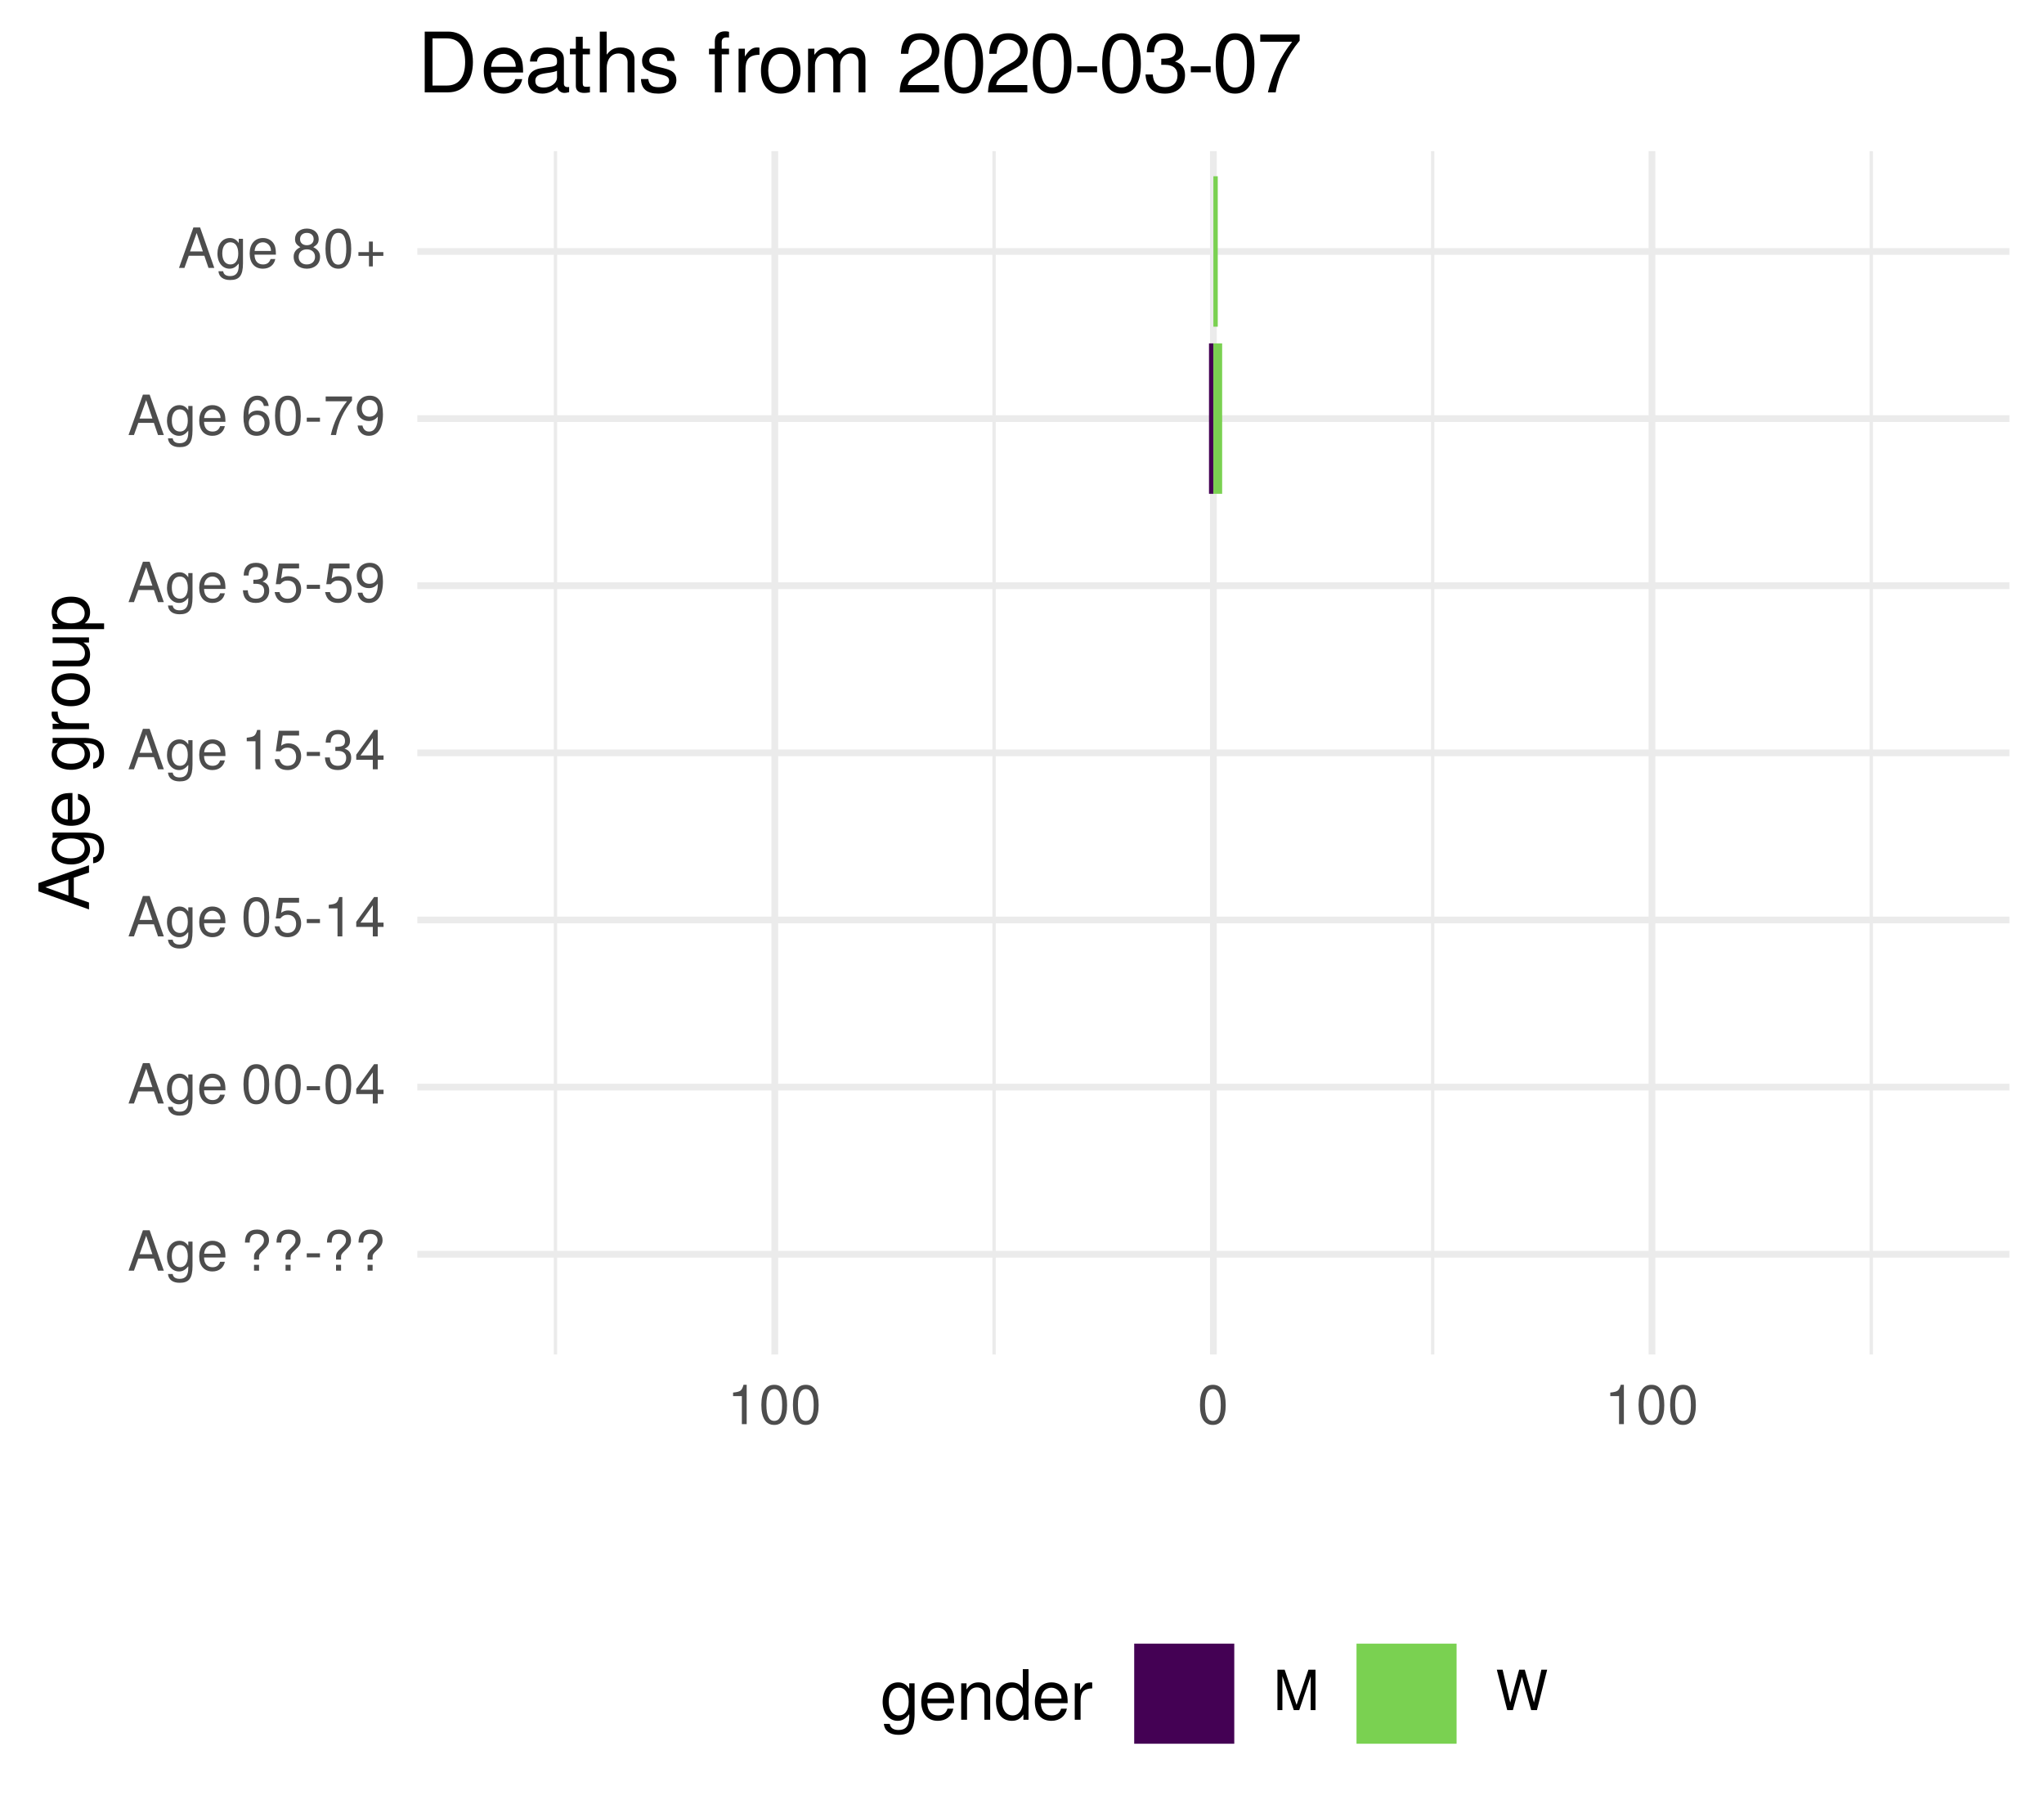
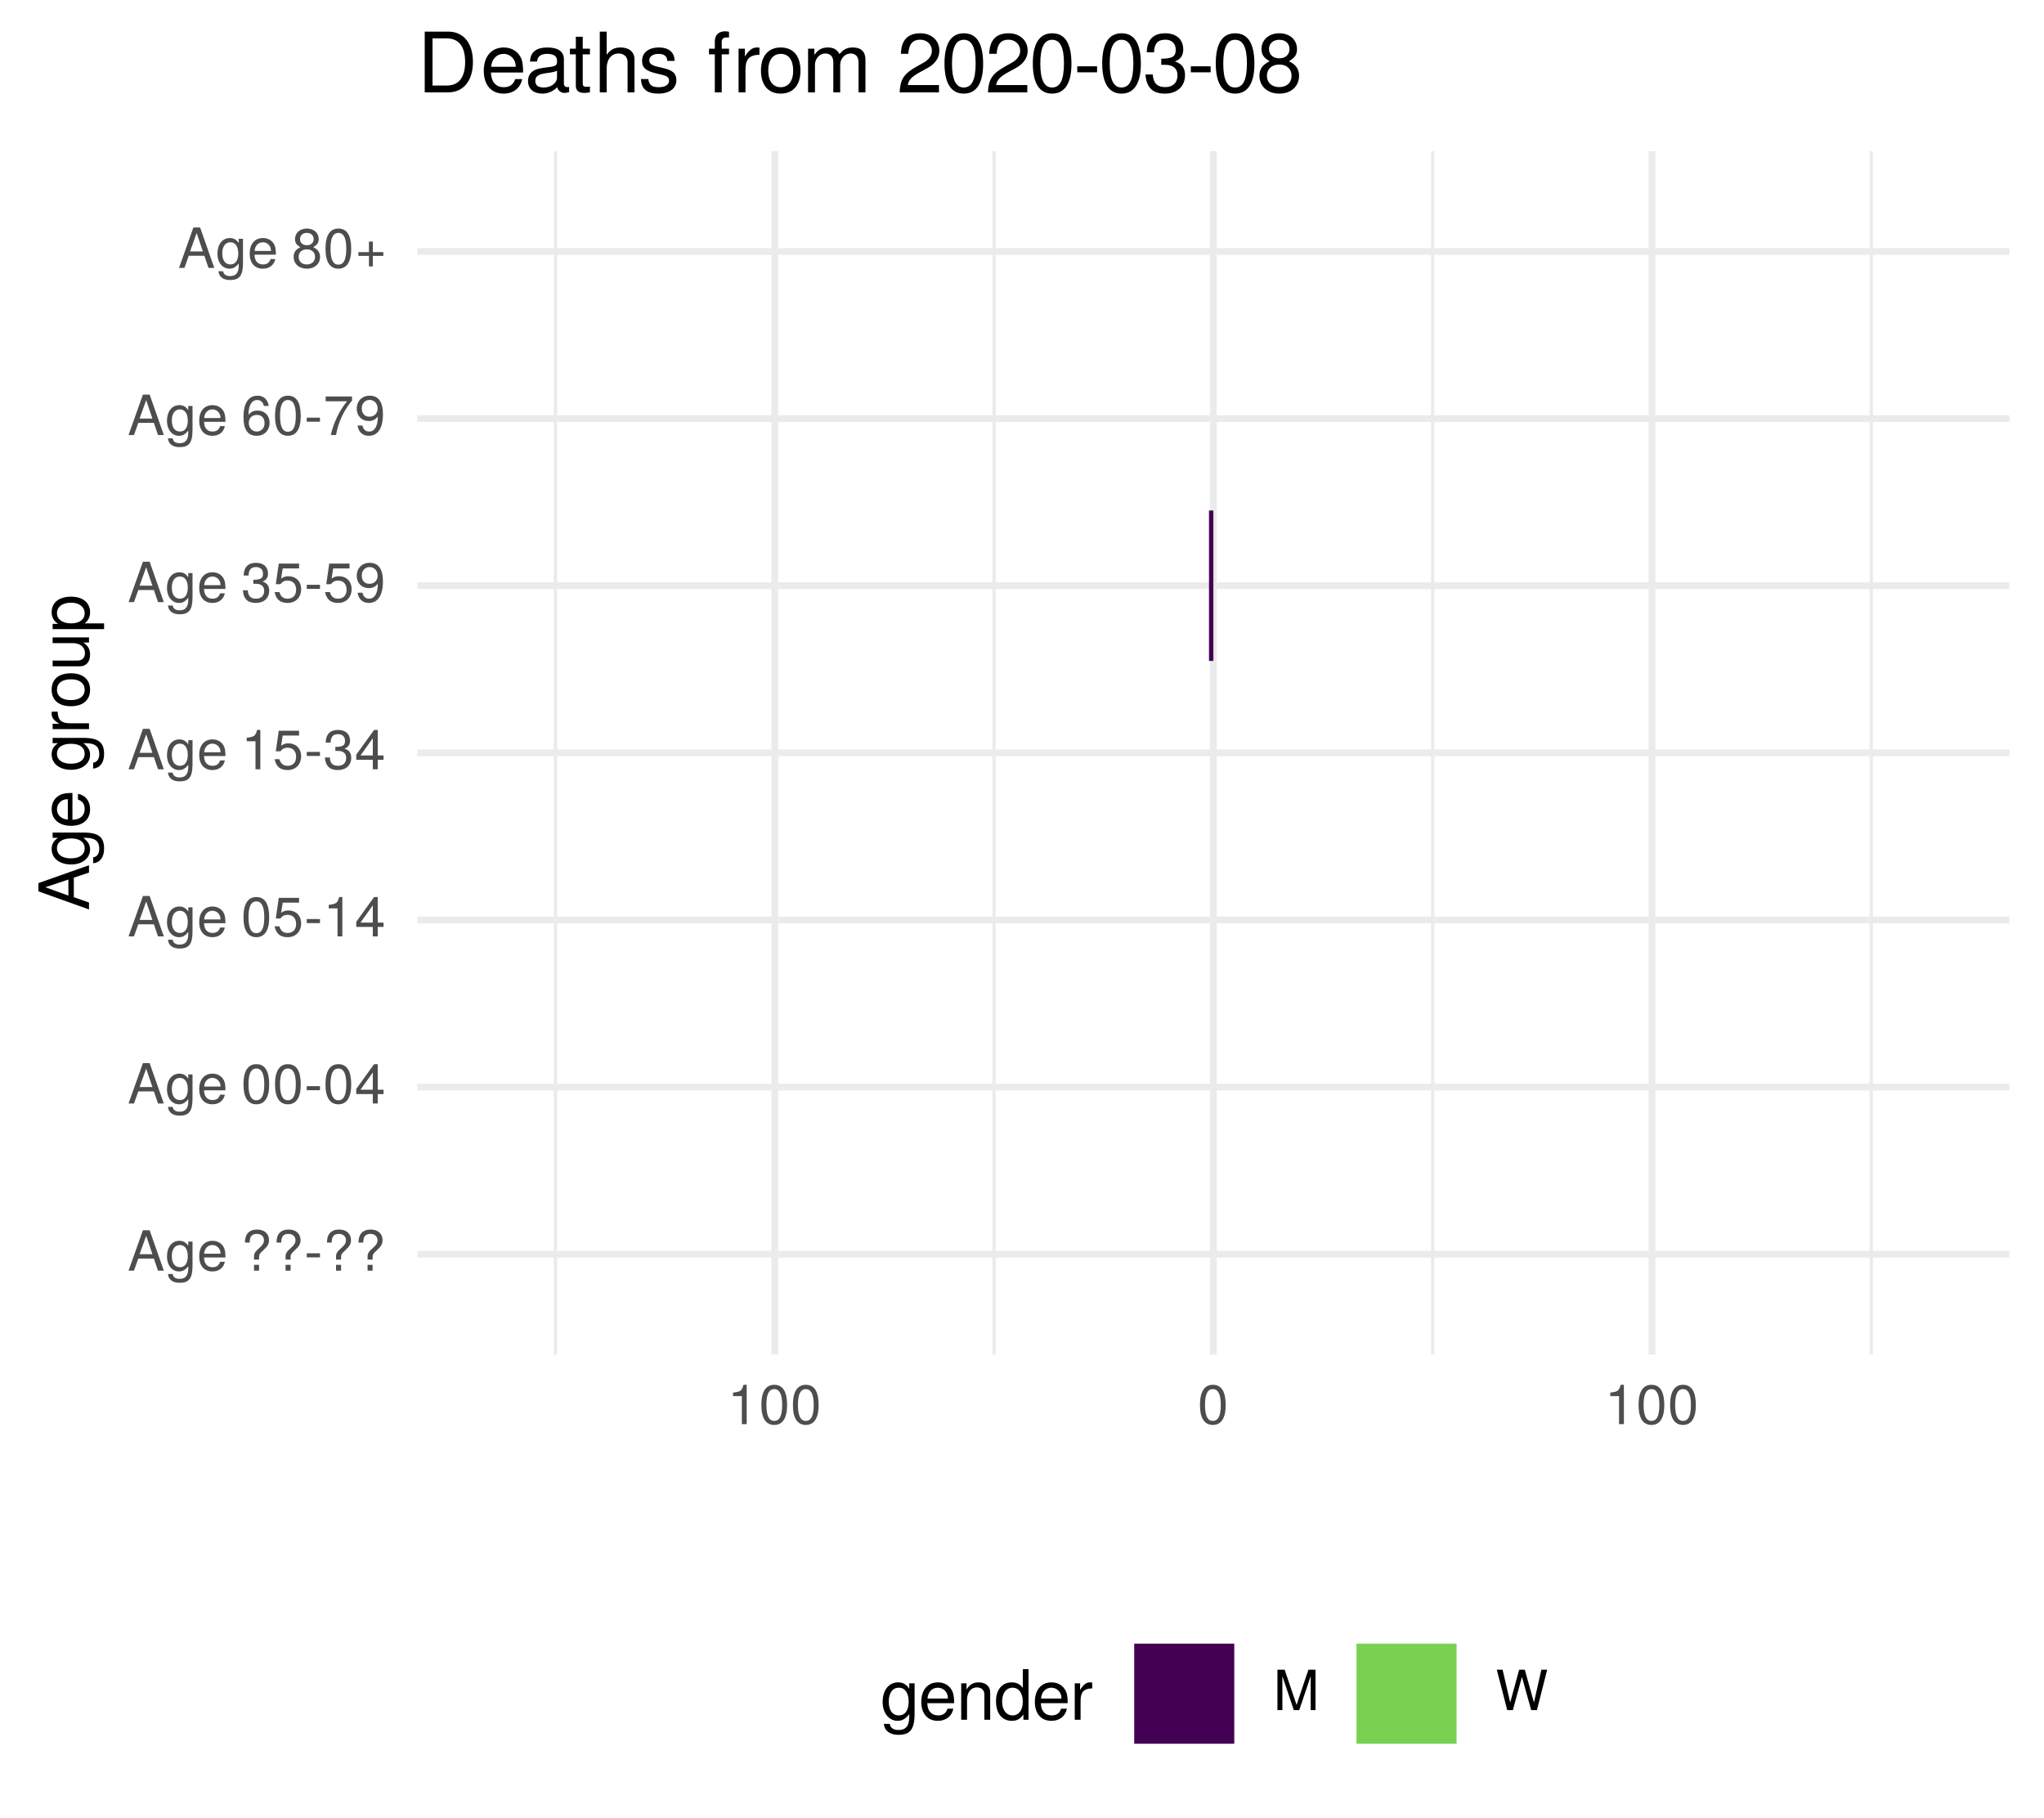
<svg xmlns="http://www.w3.org/2000/svg" xmlns:xlink="http://www.w3.org/1999/xlink" width="324pt" height="288pt" viewBox="0 0 324 288" version="1.1">
  <defs>
    <g>
      <symbol overflow="visible" id="glyph0-0">
        <path style="stroke:none;" d="" />
      </symbol>
      <symbol overflow="visible" id="glyph0-1">
        <path style="stroke:none;" d="M 5.75 0 L 3.5 -6.406 L 2.438 -6.406 L 0.156 0 L 1.016 0 L 1.703 -1.922 L 4.172 -1.922 L 4.828 0 Z M 3.938 -2.609 L 1.906 -2.609 L 2.953 -5.531 Z M 3.938 -2.609 " />
      </symbol>
      <symbol overflow="visible" id="glyph0-2">
        <path style="stroke:none;" d="M 4.297 -0.75 L 4.297 -4.609 L 3.625 -4.609 L 3.625 -3.938 C 3.25 -4.484 2.812 -4.734 2.219 -4.734 C 1.047 -4.734 0.25 -3.75 0.25 -2.266 C 0.25 -0.812 1.078 0.125 2.156 0.125 C 2.734 0.125 3.141 -0.109 3.625 -0.688 L 3.625 -0.391 C 3.625 0.828 3.125 1.297 2.266 1.297 C 1.688 1.297 1.234 1.094 1.156 0.531 L 0.406 0.531 C 0.484 1.406 1.156 1.922 2.25 1.922 C 3.688 1.922 4.297 1.281 4.297 -0.75 Z M 3.547 -2.281 C 3.547 -1.172 3.078 -0.547 2.312 -0.547 C 1.5 -0.547 1.016 -1.188 1.016 -2.312 C 1.016 -3.406 1.516 -4.062 2.297 -4.062 C 3.094 -4.062 3.547 -3.391 3.547 -2.281 Z M 3.547 -2.281 " />
      </symbol>
      <symbol overflow="visible" id="glyph0-3">
        <path style="stroke:none;" d="M 4.516 -2.094 C 4.516 -2.766 4.453 -3.188 4.328 -3.531 C 4.031 -4.281 3.328 -4.734 2.469 -4.734 C 1.172 -4.734 0.359 -3.797 0.359 -2.281 C 0.359 -0.766 1.156 0.125 2.453 0.125 C 3.5 0.125 4.234 -0.469 4.422 -1.406 L 3.672 -1.406 C 3.469 -0.797 3.062 -0.547 2.469 -0.547 C 1.703 -0.547 1.141 -1.031 1.125 -2.094 Z M 3.734 -2.75 C 3.734 -2.75 3.734 -2.703 3.719 -2.688 L 1.141 -2.688 C 1.203 -3.516 1.719 -4.062 2.453 -4.062 C 3.172 -4.062 3.734 -3.469 3.734 -2.75 Z M 3.734 -2.75 " />
      </symbol>
      <symbol overflow="visible" id="glyph0-4">
        <path style="stroke:none;" d="" />
      </symbol>
      <symbol overflow="visible" id="glyph0-5">
        <path style="stroke:none;" d="M 4.422 -4.828 C 4.422 -5.859 3.688 -6.516 2.547 -6.516 C 1.281 -6.516 0.609 -5.812 0.609 -4.453 L 1.359 -4.453 C 1.359 -5.422 1.719 -5.828 2.5 -5.828 C 3.172 -5.828 3.625 -5.422 3.625 -4.828 C 3.625 -4.422 3.438 -4.078 2.969 -3.672 C 2.453 -3.203 2.453 -3.203 2.297 -3 C 2.109 -2.75 2.047 -2.547 2.047 -2.234 L 2.047 -1.75 L 2.844 -1.75 L 2.844 -2.156 C 2.844 -2.547 2.938 -2.703 3.531 -3.25 C 4.203 -3.859 4.422 -4.25 4.422 -4.828 Z M 2.844 0 L 2.844 -0.922 L 2.047 -0.922 L 2.047 0 Z M 2.844 0 " />
      </symbol>
      <symbol overflow="visible" id="glyph0-6">
        <path style="stroke:none;" d="M 2.5 -2.109 L 2.5 -2.75 L 0.406 -2.75 L 0.406 -2.109 Z M 2.5 -2.109 " />
      </symbol>
      <symbol overflow="visible" id="glyph0-7">
        <path style="stroke:none;" d="M 4.453 -3 C 4.453 -5.156 3.781 -6.234 2.422 -6.234 C 1.078 -6.234 0.375 -5.141 0.375 -3.047 C 0.375 -0.953 1.078 0.125 2.422 0.125 C 3.734 0.125 4.453 -0.953 4.453 -3 Z M 3.672 -3.062 C 3.672 -1.297 3.266 -0.516 2.406 -0.516 C 1.578 -0.516 1.172 -1.344 1.172 -3.047 C 1.172 -4.75 1.578 -5.547 2.422 -5.547 C 3.25 -5.547 3.672 -4.734 3.672 -3.062 Z M 3.672 -3.062 " />
      </symbol>
      <symbol overflow="visible" id="glyph0-8">
        <path style="stroke:none;" d="M 4.578 -1.5 L 4.578 -2.188 L 3.656 -2.188 L 3.656 -6.234 L 3.078 -6.234 L 0.25 -2.312 L 0.25 -1.5 L 2.875 -1.5 L 2.875 0 L 3.656 0 L 3.656 -1.5 Z M 2.875 -2.188 L 0.922 -2.188 L 2.875 -4.922 Z M 2.875 -2.188 " />
      </symbol>
      <symbol overflow="visible" id="glyph0-9">
        <path style="stroke:none;" d="M 4.516 -2.062 C 4.516 -3.297 3.688 -4.109 2.5 -4.109 C 2.062 -4.109 1.703 -4 1.344 -3.734 L 1.594 -5.344 L 4.188 -5.344 L 4.188 -6.109 L 0.969 -6.109 L 0.5 -2.844 L 1.219 -2.844 C 1.578 -3.266 1.875 -3.422 2.359 -3.422 C 3.188 -3.422 3.719 -2.891 3.719 -1.969 C 3.719 -1.062 3.203 -0.547 2.359 -0.547 C 1.688 -0.547 1.266 -0.891 1.078 -1.594 L 0.312 -1.594 C 0.562 -0.359 1.266 0.125 2.375 0.125 C 3.641 0.125 4.516 -0.75 4.516 -2.062 Z M 4.516 -2.062 " />
      </symbol>
      <symbol overflow="visible" id="glyph0-10">
        <path style="stroke:none;" d="M 3.047 0 L 3.047 -6.234 L 2.547 -6.234 C 2.266 -5.281 2.094 -5.141 0.891 -5 L 0.891 -4.438 L 2.281 -4.438 L 2.281 0 Z M 3.047 0 " />
      </symbol>
      <symbol overflow="visible" id="glyph0-11">
        <path style="stroke:none;" d="M 4.453 -1.812 C 4.453 -2.562 4.141 -3.016 3.391 -3.266 C 3.969 -3.5 4.266 -3.891 4.266 -4.516 C 4.266 -5.594 3.547 -6.234 2.359 -6.234 C 1.109 -6.234 0.438 -5.547 0.406 -4.219 L 1.188 -4.219 C 1.203 -5.141 1.578 -5.562 2.375 -5.562 C 3.062 -5.562 3.469 -5.156 3.469 -4.5 C 3.469 -3.828 3.188 -3.547 1.938 -3.547 L 1.938 -2.906 L 2.359 -2.906 C 3.219 -2.906 3.656 -2.5 3.656 -1.797 C 3.656 -1.016 3.172 -0.547 2.359 -0.547 C 1.516 -0.547 1.109 -0.969 1.062 -1.875 L 0.281 -1.875 C 0.375 -0.5 1.062 0.125 2.344 0.125 C 3.625 0.125 4.453 -0.641 4.453 -1.812 Z M 4.453 -1.812 " />
      </symbol>
      <symbol overflow="visible" id="glyph0-12">
        <path style="stroke:none;" d="M 4.484 -3.266 C 4.484 -5.219 3.797 -6.234 2.375 -6.234 C 1.188 -6.234 0.328 -5.391 0.328 -4.172 C 0.328 -3.016 1.125 -2.219 2.25 -2.219 C 2.844 -2.219 3.266 -2.438 3.672 -2.922 C 3.672 -1.406 3.172 -0.547 2.281 -0.547 C 1.734 -0.547 1.359 -0.891 1.234 -1.5 L 0.469 -1.5 C 0.609 -0.469 1.281 0.125 2.234 0.125 C 3.688 0.125 4.484 -1.109 4.484 -3.266 Z M 3.641 -4.188 C 3.641 -3.422 3.094 -2.906 2.344 -2.906 C 1.594 -2.906 1.125 -3.391 1.125 -4.234 C 1.125 -5.016 1.656 -5.562 2.359 -5.562 C 3.094 -5.562 3.641 -5 3.641 -4.188 Z M 3.641 -4.188 " />
      </symbol>
      <symbol overflow="visible" id="glyph0-13">
        <path style="stroke:none;" d="M 4.516 -1.938 C 4.516 -3.094 3.719 -3.875 2.609 -3.875 C 1.984 -3.875 1.5 -3.641 1.172 -3.188 C 1.172 -4.703 1.672 -5.547 2.562 -5.547 C 3.109 -5.547 3.484 -5.203 3.609 -4.609 L 4.375 -4.609 C 4.234 -5.625 3.562 -6.234 2.609 -6.234 C 1.156 -6.234 0.375 -5.016 0.375 -2.844 C 0.375 -0.891 1.047 0.125 2.469 0.125 C 3.656 0.125 4.516 -0.719 4.516 -1.938 Z M 3.719 -1.875 C 3.719 -1.094 3.188 -0.547 2.484 -0.547 C 1.766 -0.547 1.219 -1.125 1.219 -1.922 C 1.219 -2.688 1.734 -3.188 2.5 -3.188 C 3.25 -3.188 3.719 -2.703 3.719 -1.875 Z M 3.719 -1.875 " />
      </symbol>
      <symbol overflow="visible" id="glyph0-14">
        <path style="stroke:none;" d="M 4.578 -5.453 L 4.578 -6.109 L 0.406 -6.109 L 0.406 -5.344 L 3.781 -5.344 C 2.531 -3.781 1.656 -1.953 1.219 0 L 2.047 0 C 2.391 -2.016 3.266 -3.891 4.578 -5.453 Z M 4.578 -5.453 " />
      </symbol>
      <symbol overflow="visible" id="glyph0-15">
        <path style="stroke:none;" d="M 4.516 -1.766 C 4.516 -2.453 4.156 -2.938 3.438 -3.281 C 4.078 -3.672 4.297 -3.984 4.297 -4.578 C 4.297 -5.547 3.531 -6.234 2.422 -6.234 C 1.312 -6.234 0.547 -5.547 0.547 -4.578 C 0.547 -4 0.75 -3.672 1.391 -3.281 C 0.672 -2.938 0.328 -2.453 0.328 -1.766 C 0.328 -0.625 1.188 0.125 2.422 0.125 C 3.656 0.125 4.516 -0.625 4.516 -1.766 Z M 3.5 -4.562 C 3.5 -3.969 3.062 -3.594 2.422 -3.594 C 1.766 -3.594 1.344 -3.969 1.344 -4.562 C 1.344 -5.156 1.766 -5.547 2.422 -5.547 C 3.078 -5.547 3.5 -5.156 3.5 -4.562 Z M 3.719 -1.75 C 3.719 -1.016 3.188 -0.547 2.406 -0.547 C 1.641 -0.547 1.125 -1.016 1.125 -1.75 C 1.125 -2.484 1.641 -2.938 2.422 -2.938 C 3.188 -2.938 3.719 -2.484 3.719 -1.75 Z M 3.719 -1.75 " />
      </symbol>
      <symbol overflow="visible" id="glyph0-16">
        <path style="stroke:none;" d="M 4.547 -1.906 L 4.547 -2.5 L 2.875 -2.5 L 2.875 -4.172 L 2.266 -4.172 L 2.266 -2.5 L 0.594 -2.5 L 0.594 -1.906 L 2.266 -1.906 L 2.266 -0.234 L 2.875 -0.234 L 2.875 -1.906 Z M 4.547 -1.906 " />
      </symbol>
      <symbol overflow="visible" id="glyph0-17">
        <path style="stroke:none;" d="M 6.688 0 L 6.688 -6.406 L 5.562 -6.406 L 3.688 -0.828 L 1.797 -6.406 L 0.656 -6.406 L 0.656 0 L 1.438 0 L 1.438 -5.375 L 3.25 0 L 4.109 0 L 5.922 -5.375 L 5.922 0 Z M 6.688 0 " />
      </symbol>
      <symbol overflow="visible" id="glyph0-18">
        <path style="stroke:none;" d="M 8.172 -6.406 L 7.25 -6.406 L 6.078 -1.203 L 4.625 -6.406 L 3.734 -6.406 L 2.312 -1.203 L 1.109 -6.406 L 0.188 -6.406 L 1.844 0 L 2.734 0 L 4.172 -5.266 L 5.641 0 L 6.547 0 Z M 8.172 -6.406 " />
      </symbol>
      <symbol overflow="visible" id="glyph1-0">
        <path style="stroke:none;" d="" />
      </symbol>
      <symbol overflow="visible" id="glyph1-1">
        <path style="stroke:none;" d="M 0 -7.188 L -8.016 -4.359 L -8.016 -3.047 L 0 -0.188 L 0 -1.281 L -2.406 -2.125 L -2.406 -5.219 L 0 -6.031 Z M -3.266 -4.922 L -3.266 -2.375 L -6.922 -3.703 Z M -3.266 -4.922 " />
      </symbol>
      <symbol overflow="visible" id="glyph1-2">
        <path style="stroke:none;" d="M -0.953 -5.375 L -5.766 -5.375 L -5.766 -4.531 L -4.922 -4.531 C -5.609 -4.062 -5.922 -3.516 -5.922 -2.766 C -5.922 -1.312 -4.703 -0.312 -2.828 -0.312 C -1.016 -0.312 0.172 -1.344 0.172 -2.688 C 0.172 -3.422 -0.141 -3.922 -0.875 -4.531 L -0.484 -4.531 C 1.047 -4.531 1.625 -3.906 1.625 -2.844 C 1.625 -2.109 1.359 -1.547 0.656 -1.438 L 0.656 -0.5 C 1.75 -0.609 2.391 -1.453 2.391 -2.812 C 2.391 -4.609 1.594 -5.375 -0.953 -5.375 Z M -2.844 -4.438 C -1.469 -4.438 -0.688 -3.844 -0.688 -2.875 C -0.688 -1.875 -1.484 -1.281 -2.875 -1.281 C -4.266 -1.281 -5.078 -1.891 -5.078 -2.875 C -5.078 -3.859 -4.25 -4.438 -2.844 -4.438 Z M -2.844 -4.438 " />
      </symbol>
      <symbol overflow="visible" id="glyph1-3">
        <path style="stroke:none;" d="M -2.625 -5.641 C -3.453 -5.641 -3.984 -5.578 -4.406 -5.406 C -5.359 -5.031 -5.922 -4.156 -5.922 -3.078 C -5.922 -1.469 -4.734 -0.438 -2.844 -0.438 C -0.953 -0.438 0.172 -1.438 0.172 -3.062 C 0.172 -4.375 -0.578 -5.297 -1.75 -5.516 L -1.75 -4.594 C -0.984 -4.344 -0.688 -3.828 -0.688 -3.094 C -0.688 -2.141 -1.297 -1.422 -2.625 -1.391 Z M -3.438 -4.656 C -3.438 -4.656 -3.391 -4.656 -3.359 -4.656 L -3.359 -1.422 C -4.391 -1.5 -5.078 -2.141 -5.078 -3.062 C -5.078 -3.969 -4.328 -4.656 -3.438 -4.656 Z M -3.438 -4.656 " />
      </symbol>
      <symbol overflow="visible" id="glyph1-4">
        <path style="stroke:none;" d="" />
      </symbol>
      <symbol overflow="visible" id="glyph1-5">
        <path style="stroke:none;" d="M -4.969 -3.531 L -5.891 -3.531 C -5.922 -3.375 -5.922 -3.297 -5.922 -3.172 C -5.922 -2.578 -5.578 -2.141 -4.719 -1.609 L -5.766 -1.609 L -5.766 -0.766 L 0 -0.766 L 0 -1.688 L -2.984 -1.688 C -4.297 -1.688 -4.938 -2.109 -4.969 -3.531 Z M -4.969 -3.531 " />
      </symbol>
      <symbol overflow="visible" id="glyph1-6">
        <path style="stroke:none;" d="M -2.844 -5.609 C -4.828 -5.609 -5.922 -4.656 -5.922 -2.984 C -5.922 -1.375 -4.812 -0.391 -2.875 -0.391 C -0.953 -0.391 0.172 -1.359 0.172 -3 C 0.172 -4.625 -0.953 -5.609 -2.844 -5.609 Z M -2.844 -4.656 C -1.5 -4.656 -0.688 -4.016 -0.688 -3 C -0.688 -1.984 -1.484 -1.359 -2.875 -1.359 C -4.266 -1.359 -5.078 -1.984 -5.078 -3 C -5.078 -4.031 -4.281 -4.656 -2.844 -4.656 Z M -2.844 -4.656 " />
      </symbol>
      <symbol overflow="visible" id="glyph1-7">
        <path style="stroke:none;" d="M 0 -5.297 L -5.766 -5.297 L -5.766 -4.391 L -2.578 -4.391 C -1.406 -4.391 -0.641 -3.766 -0.641 -2.812 C -0.641 -2.094 -1.078 -1.625 -1.766 -1.625 L -5.766 -1.625 L -5.766 -0.719 L -1.406 -0.719 C -0.453 -0.719 0.172 -1.438 0.172 -2.547 C 0.172 -3.406 -0.125 -3.938 -0.891 -4.484 L 0 -4.484 Z M 0 -5.297 " />
      </symbol>
      <symbol overflow="visible" id="glyph1-8">
        <path style="stroke:none;" d="M -2.828 -5.75 C -4.766 -5.75 -5.922 -4.812 -5.922 -3.281 C -5.922 -2.5 -5.578 -1.875 -4.891 -1.438 L -5.766 -1.438 L -5.766 -0.609 L 2.391 -0.609 L 2.391 -1.516 L -0.688 -1.516 C -0.094 -2 0.172 -2.547 0.172 -3.281 C 0.172 -4.781 -0.984 -5.75 -2.828 -5.75 Z M -2.844 -4.797 C -1.547 -4.797 -0.688 -4.125 -0.688 -3.125 C -0.688 -2.156 -1.484 -1.516 -2.844 -1.516 C -4.188 -1.516 -5.078 -2.156 -5.078 -3.125 C -5.078 -4.141 -4.219 -4.797 -2.844 -4.797 Z M -2.844 -4.797 " />
      </symbol>
      <symbol overflow="visible" id="glyph2-0">
        <path style="stroke:none;" d="" />
      </symbol>
      <symbol overflow="visible" id="glyph2-1">
        <path style="stroke:none;" d="M 5.375 -0.953 L 5.375 -5.766 L 4.531 -5.766 L 4.531 -4.922 C 4.062 -5.609 3.516 -5.922 2.766 -5.922 C 1.312 -5.922 0.312 -4.703 0.312 -2.828 C 0.312 -1.016 1.344 0.172 2.688 0.172 C 3.422 0.172 3.922 -0.141 4.531 -0.875 L 4.531 -0.484 C 4.531 1.047 3.906 1.625 2.844 1.625 C 2.109 1.625 1.547 1.359 1.438 0.656 L 0.5 0.656 C 0.609 1.75 1.453 2.391 2.812 2.391 C 4.609 2.391 5.375 1.594 5.375 -0.953 Z M 4.438 -2.844 C 4.438 -1.469 3.844 -0.688 2.875 -0.688 C 1.875 -0.688 1.281 -1.484 1.281 -2.875 C 1.281 -4.266 1.891 -5.078 2.875 -5.078 C 3.859 -5.078 4.438 -4.25 4.438 -2.844 Z M 4.438 -2.844 " />
      </symbol>
      <symbol overflow="visible" id="glyph2-2">
        <path style="stroke:none;" d="M 5.641 -2.625 C 5.641 -3.453 5.578 -3.984 5.406 -4.406 C 5.031 -5.359 4.156 -5.922 3.078 -5.922 C 1.469 -5.922 0.438 -4.734 0.438 -2.844 C 0.438 -0.953 1.438 0.172 3.062 0.172 C 4.375 0.172 5.297 -0.578 5.516 -1.75 L 4.594 -1.75 C 4.344 -0.984 3.828 -0.688 3.094 -0.688 C 2.141 -0.688 1.422 -1.297 1.391 -2.625 Z M 4.656 -3.438 C 4.656 -3.438 4.656 -3.391 4.656 -3.359 L 1.422 -3.359 C 1.5 -4.391 2.141 -5.078 3.062 -5.078 C 3.969 -5.078 4.656 -4.328 4.656 -3.438 Z M 4.656 -3.438 " />
      </symbol>
      <symbol overflow="visible" id="glyph2-3">
        <path style="stroke:none;" d="M 5.359 0 L 5.359 -4.359 C 5.359 -5.312 4.641 -5.922 3.531 -5.922 C 2.672 -5.922 2.125 -5.594 1.609 -4.797 L 1.609 -5.766 L 0.766 -5.766 L 0.766 0 L 1.688 0 L 1.688 -3.172 C 1.688 -4.359 2.328 -5.125 3.25 -5.125 C 3.984 -5.125 4.438 -4.688 4.438 -4 L 4.438 0 Z M 5.359 0 " />
      </symbol>
      <symbol overflow="visible" id="glyph2-4">
        <path style="stroke:none;" d="M 5.438 0 L 5.438 -8.016 L 4.531 -8.016 L 4.531 -5.031 C 4.141 -5.625 3.531 -5.922 2.766 -5.922 C 1.266 -5.922 0.281 -4.781 0.281 -2.938 C 0.281 -0.984 1.25 0.172 2.797 0.172 C 3.594 0.172 4.141 -0.125 4.625 -0.844 L 4.625 0 Z M 4.531 -2.859 C 4.531 -1.531 3.891 -0.688 2.922 -0.688 C 1.906 -0.688 1.25 -1.547 1.25 -2.875 C 1.25 -4.219 1.906 -5.078 2.922 -5.078 C 3.906 -5.078 4.531 -4.188 4.531 -2.859 Z M 4.531 -2.859 " />
      </symbol>
      <symbol overflow="visible" id="glyph2-5">
        <path style="stroke:none;" d="M 3.531 -4.969 L 3.531 -5.891 C 3.375 -5.922 3.297 -5.922 3.172 -5.922 C 2.578 -5.922 2.141 -5.578 1.609 -4.719 L 1.609 -5.766 L 0.766 -5.766 L 0.766 0 L 1.688 0 L 1.688 -2.984 C 1.688 -4.297 2.109 -4.938 3.531 -4.969 Z M 3.531 -4.969 " />
      </symbol>
      <symbol overflow="visible" id="glyph3-0">
        <path style="stroke:none;" d="" />
      </symbol>
      <symbol overflow="visible" id="glyph3-1">
        <path style="stroke:none;" d="M 8.812 -4.812 C 8.812 -7.797 7.328 -9.625 4.891 -9.625 L 1.172 -9.625 L 1.172 0 L 4.891 0 C 7.312 0 8.812 -1.828 8.812 -4.812 Z M 7.578 -4.812 C 7.578 -2.375 6.578 -1.078 4.672 -1.078 L 2.406 -1.078 L 2.406 -8.547 L 4.672 -8.547 C 6.578 -8.547 7.578 -7.266 7.578 -4.812 Z M 7.578 -4.812 " />
      </symbol>
      <symbol overflow="visible" id="glyph3-2">
        <path style="stroke:none;" d="M 6.766 -3.141 C 6.766 -4.141 6.688 -4.781 6.5 -5.297 C 6.047 -6.438 4.984 -7.109 3.703 -7.109 C 1.766 -7.109 0.531 -5.688 0.531 -3.422 C 0.531 -1.156 1.734 0.203 3.672 0.203 C 5.25 0.203 6.344 -0.703 6.625 -2.094 L 5.516 -2.094 C 5.219 -1.188 4.594 -0.812 3.703 -0.812 C 2.562 -0.812 1.703 -1.562 1.672 -3.141 Z M 5.594 -4.125 C 5.594 -4.125 5.594 -4.062 5.578 -4.047 L 1.703 -4.047 C 1.797 -5.266 2.578 -6.094 3.688 -6.094 C 4.766 -6.094 5.594 -5.203 5.594 -4.125 Z M 5.594 -4.125 " />
      </symbol>
      <symbol overflow="visible" id="glyph3-3">
        <path style="stroke:none;" d="M 7.062 -0.031 L 7.062 -0.859 C 6.938 -0.828 6.891 -0.828 6.828 -0.828 C 6.438 -0.828 6.234 -1.031 6.234 -1.375 L 6.234 -5.234 C 6.234 -6.453 5.328 -7.109 3.625 -7.109 C 1.953 -7.109 0.922 -6.469 0.859 -4.875 L 1.969 -4.875 C 2.062 -5.719 2.562 -6.094 3.594 -6.094 C 4.578 -6.094 5.141 -5.734 5.141 -5.062 L 5.141 -4.781 C 5.141 -4.312 4.859 -4.125 3.984 -4.016 C 2.422 -3.812 2.188 -3.766 1.766 -3.594 C 0.969 -3.266 0.547 -2.641 0.547 -1.797 C 0.547 -0.547 1.422 0.203 2.828 0.203 C 3.703 0.203 4.562 -0.172 5.172 -0.812 C 5.297 -0.297 5.766 0.094 6.312 0.094 C 6.531 0.094 6.703 0.062 7.062 -0.031 Z M 5.141 -2.391 C 5.141 -1.406 4.125 -0.766 3.062 -0.766 C 2.203 -0.766 1.703 -1.062 1.703 -1.828 C 1.703 -2.547 2.188 -2.859 3.359 -3.031 C 4.531 -3.188 4.766 -3.25 5.141 -3.422 Z M 5.141 -2.391 " />
      </symbol>
      <symbol overflow="visible" id="glyph3-4">
        <path style="stroke:none;" d="M 3.359 0 L 3.359 -0.922 C 3.203 -0.891 3.031 -0.875 2.828 -0.875 C 2.344 -0.875 2.219 -1 2.219 -1.484 L 2.219 -6.016 L 3.359 -6.016 L 3.359 -6.922 L 2.219 -6.922 L 2.219 -8.812 L 1.125 -8.812 L 1.125 -6.922 L 0.188 -6.922 L 0.188 -6.016 L 1.125 -6.016 L 1.125 -1 C 1.125 -0.297 1.594 0.094 2.453 0.094 C 2.719 0.094 2.984 0.062 3.359 0 Z M 3.359 0 " />
      </symbol>
      <symbol overflow="visible" id="glyph3-5">
        <path style="stroke:none;" d="M 6.422 0 L 6.422 -5.234 C 6.422 -6.391 5.578 -7.109 4.234 -7.109 C 3.266 -7.109 2.672 -6.812 2.016 -5.969 L 2.016 -9.625 L 0.922 -9.625 L 0.922 0 L 2.016 0 L 2.016 -3.812 C 2.016 -5.234 2.766 -6.156 3.891 -6.156 C 4.672 -6.156 5.328 -5.703 5.328 -4.797 L 5.328 0 Z M 6.422 0 " />
      </symbol>
      <symbol overflow="visible" id="glyph3-6">
        <path style="stroke:none;" d="M 6.062 -1.938 C 6.062 -2.969 5.484 -3.484 4.109 -3.812 L 3.047 -4.062 C 2.156 -4.281 1.766 -4.562 1.766 -5.062 C 1.766 -5.688 2.344 -6.094 3.234 -6.094 C 4.125 -6.094 4.594 -5.719 4.625 -4.984 L 5.781 -4.984 C 5.766 -6.344 4.875 -7.109 3.281 -7.109 C 1.656 -7.109 0.625 -6.281 0.625 -5 C 0.625 -3.922 1.172 -3.406 2.812 -3.016 L 3.844 -2.766 C 4.609 -2.578 4.906 -2.344 4.906 -1.844 C 4.906 -1.203 4.266 -0.812 3.297 -0.812 C 2.312 -0.812 1.75 -1.062 1.609 -2.109 L 0.453 -2.109 C 0.5 -0.516 1.406 0.203 3.203 0.203 C 4.953 0.203 6.062 -0.609 6.062 -1.938 Z M 6.062 -1.938 " />
      </symbol>
      <symbol overflow="visible" id="glyph3-7">
        <path style="stroke:none;" d="" />
      </symbol>
      <symbol overflow="visible" id="glyph3-8">
        <path style="stroke:none;" d="M 3.406 -6.016 L 3.406 -6.922 L 2.25 -6.922 L 2.25 -8 C 2.25 -8.469 2.516 -8.703 3.031 -8.703 C 3.109 -8.703 3.156 -8.703 3.406 -8.688 L 3.406 -9.594 C 3.156 -9.656 3.016 -9.672 2.781 -9.672 C 1.766 -9.672 1.156 -9.078 1.156 -8.094 L 1.156 -6.922 L 0.234 -6.922 L 0.234 -6.016 L 1.156 -6.016 L 1.156 0 L 2.25 0 L 2.25 -6.016 Z M 3.406 -6.016 " />
      </symbol>
      <symbol overflow="visible" id="glyph3-9">
        <path style="stroke:none;" d="M 4.234 -5.953 L 4.234 -7.078 C 4.047 -7.109 3.969 -7.109 3.812 -7.109 C 3.109 -7.109 2.562 -6.688 1.922 -5.672 L 1.922 -6.922 L 0.922 -6.922 L 0.922 0 L 2.016 0 L 2.016 -3.594 C 2.016 -5.156 2.531 -5.922 4.234 -5.953 Z M 4.234 -5.953 " />
      </symbol>
      <symbol overflow="visible" id="glyph3-10">
        <path style="stroke:none;" d="M 6.734 -3.406 C 6.734 -5.797 5.578 -7.109 3.594 -7.109 C 1.656 -7.109 0.469 -5.781 0.469 -3.453 C 0.469 -1.141 1.641 0.203 3.609 0.203 C 5.547 0.203 6.734 -1.141 6.734 -3.406 Z M 5.578 -3.422 C 5.578 -1.797 4.812 -0.812 3.609 -0.812 C 2.375 -0.812 1.625 -1.781 1.625 -3.453 C 1.625 -5.125 2.375 -6.094 3.609 -6.094 C 4.844 -6.094 5.578 -5.141 5.578 -3.422 Z M 5.578 -3.422 " />
      </symbol>
      <symbol overflow="visible" id="glyph3-11">
        <path style="stroke:none;" d="M 10.031 0 L 10.031 -5.188 C 10.031 -6.438 9.344 -7.109 8.047 -7.109 C 7.125 -7.109 6.578 -6.844 5.922 -6.062 C 5.516 -6.797 4.969 -7.109 4.062 -7.109 C 3.141 -7.109 2.531 -6.766 1.938 -5.938 L 1.938 -6.922 L 0.938 -6.922 L 0.938 0 L 2.031 0 L 2.031 -4.344 C 2.031 -5.344 2.766 -6.156 3.656 -6.156 C 4.469 -6.156 4.938 -5.656 4.938 -4.766 L 4.938 0 L 6.031 0 L 6.031 -4.344 C 6.031 -5.344 6.766 -6.156 7.672 -6.156 C 8.469 -6.156 8.938 -5.641 8.938 -4.766 L 8.938 0 Z M 10.031 0 " />
      </symbol>
      <symbol overflow="visible" id="glyph3-12">
        <path style="stroke:none;" d="M 6.75 -6.609 C 6.75 -8.203 5.516 -9.359 3.75 -9.359 C 1.828 -9.359 0.719 -8.391 0.656 -6.109 L 1.828 -6.109 C 1.922 -7.688 2.562 -8.344 3.703 -8.344 C 4.766 -8.344 5.562 -7.594 5.562 -6.594 C 5.562 -5.844 5.125 -5.219 4.297 -4.734 L 3.078 -4.047 C 1.125 -2.938 0.547 -2.062 0.453 0 L 6.688 0 L 6.688 -1.156 L 1.75 -1.156 C 1.875 -1.922 2.297 -2.406 3.453 -3.078 L 4.766 -3.797 C 6.078 -4.484 6.75 -5.469 6.75 -6.609 Z M 6.75 -6.609 " />
      </symbol>
      <symbol overflow="visible" id="glyph3-13">
        <path style="stroke:none;" d="M 6.688 -4.5 C 6.688 -7.75 5.672 -9.359 3.625 -9.359 C 1.609 -9.359 0.562 -7.719 0.562 -4.578 C 0.562 -1.422 1.625 0.203 3.625 0.203 C 5.609 0.203 6.688 -1.422 6.688 -4.5 Z M 5.5 -4.609 C 5.5 -1.953 4.891 -0.766 3.609 -0.766 C 2.375 -0.766 1.75 -2 1.75 -4.562 C 1.75 -7.125 2.375 -8.328 3.625 -8.328 C 4.891 -8.328 5.5 -7.109 5.5 -4.609 Z M 5.5 -4.609 " />
      </symbol>
      <symbol overflow="visible" id="glyph3-14">
        <path style="stroke:none;" d="M 3.75 -3.172 L 3.75 -4.125 L 0.609 -4.125 L 0.609 -3.172 Z M 3.75 -3.172 " />
      </symbol>
      <symbol overflow="visible" id="glyph3-15">
        <path style="stroke:none;" d="M 6.688 -2.719 C 6.688 -3.859 6.219 -4.516 5.094 -4.891 C 5.969 -5.234 6.406 -5.844 6.406 -6.781 C 6.406 -8.391 5.328 -9.359 3.547 -9.359 C 1.656 -9.359 0.656 -8.328 0.625 -6.344 L 1.781 -6.344 C 1.812 -7.719 2.375 -8.344 3.562 -8.344 C 4.594 -8.344 5.219 -7.734 5.219 -6.75 C 5.219 -5.75 4.781 -5.328 2.922 -5.328 L 2.922 -4.359 L 3.547 -4.359 C 4.828 -4.359 5.5 -3.75 5.5 -2.703 C 5.5 -1.531 4.766 -0.828 3.547 -0.828 C 2.281 -0.828 1.656 -1.469 1.578 -2.828 L 0.422 -2.828 C 0.562 -0.734 1.594 0.203 3.516 0.203 C 5.438 0.203 6.688 -0.953 6.688 -2.719 Z M 6.688 -2.719 " />
      </symbol>
      <symbol overflow="visible" id="glyph3-16">
-         <path style="stroke:none;" d="M 6.859 -8.188 L 6.859 -9.156 L 0.609 -9.156 L 0.609 -8.016 L 5.672 -8.016 C 3.797 -5.672 2.484 -2.938 1.828 0 L 3.062 0 C 3.578 -3.031 4.891 -5.844 6.859 -8.188 Z M 6.859 -8.188 " />
+         <path style="stroke:none;" d="M 6.766 -2.641 C 6.766 -3.688 6.25 -4.406 5.156 -4.922 C 6.125 -5.5 6.438 -5.984 6.438 -6.859 C 6.438 -8.328 5.297 -9.359 3.625 -9.359 C 1.984 -9.359 0.812 -8.328 0.812 -6.859 C 0.812 -6 1.141 -5.516 2.094 -4.922 C 1.016 -4.406 0.484 -3.688 0.484 -2.656 C 0.484 -0.938 1.781 0.203 3.625 0.203 C 5.484 0.203 6.766 -0.938 6.766 -2.641 Z M 5.25 -6.844 C 5.25 -5.969 4.609 -5.391 3.625 -5.391 C 2.656 -5.391 2 -5.969 2 -6.859 C 2 -7.75 2.656 -8.328 3.625 -8.328 C 4.625 -8.328 5.25 -7.75 5.25 -6.844 Z M 5.578 -2.625 C 5.578 -1.516 4.797 -0.828 3.609 -0.828 C 2.469 -0.828 1.672 -1.531 1.672 -2.625 C 1.672 -3.719 2.469 -4.406 3.625 -4.406 C 4.797 -4.406 5.578 -3.719 5.578 -2.625 Z M 5.578 -2.625 " />
      </symbol>
    </g>
    <clipPath id="clip1">
      <path d="M 87 23.957 L 89 23.957 L 89 214.648 L 87 214.648 Z M 87 23.957 " />
    </clipPath>
    <clipPath id="clip2">
      <path d="M 157 23.957 L 158 23.957 L 158 214.648 L 157 214.648 Z M 157 23.957 " />
    </clipPath>
    <clipPath id="clip3">
      <path d="M 226 23.957 L 228 23.957 L 228 214.648 L 226 214.648 Z M 226 23.957 " />
    </clipPath>
    <clipPath id="clip4">
      <path d="M 296 23.957 L 297 23.957 L 297 214.648 L 296 214.648 Z M 296 23.957 " />
    </clipPath>
    <clipPath id="clip5">
      <path d="M 66.152 198 L 318.523 198 L 318.523 200 L 66.152 200 Z M 66.152 198 " />
    </clipPath>
    <clipPath id="clip6">
      <path d="M 66.152 171 L 318.523 171 L 318.523 173 L 66.152 173 Z M 66.152 171 " />
    </clipPath>
    <clipPath id="clip7">
      <path d="M 66.152 145 L 318.523 145 L 318.523 147 L 66.152 147 Z M 66.152 145 " />
    </clipPath>
    <clipPath id="clip8">
      <path d="M 66.152 118 L 318.523 118 L 318.523 120 L 66.152 120 Z M 66.152 118 " />
    </clipPath>
    <clipPath id="clip9">
      <path d="M 66.152 92 L 318.523 92 L 318.523 94 L 66.152 94 Z M 66.152 92 " />
    </clipPath>
    <clipPath id="clip10">
      <path d="M 66.152 65 L 318.523 65 L 318.523 67 L 66.152 67 Z M 66.152 65 " />
    </clipPath>
    <clipPath id="clip11">
      <path d="M 66.152 39 L 318.523 39 L 318.523 41 L 66.152 41 Z M 66.152 39 " />
    </clipPath>
    <clipPath id="clip12">
      <path d="M 122 23.957 L 124 23.957 L 124 214.648 L 122 214.648 Z M 122 23.957 " />
    </clipPath>
    <clipPath id="clip13">
      <path d="M 191 23.957 L 193 23.957 L 193 214.648 L 191 214.648 Z M 191 23.957 " />
    </clipPath>
    <clipPath id="clip14">
      <path d="M 261 23.957 L 263 23.957 L 263 214.648 L 261 214.648 Z M 261 23.957 " />
    </clipPath>
  </defs>
-   <g id="surface4186">
+   <g id="surface4196">
    <rect x="0" y="0" width="324" height="288" style="fill:rgb(100%,100%,100%);fill-opacity:1;stroke:none;" />
    <g clip-path="url(#clip1)" clip-rule="nonzero">
      <path style="fill:none;stroke-width:0.533;stroke-linecap:butt;stroke-linejoin:round;stroke:rgb(92.157%,92.157%,92.157%);stroke-opacity:1;stroke-miterlimit:10;" d="M 88.051 214.652 L 88.051 23.957 " />
    </g>
    <g clip-path="url(#clip2)" clip-rule="nonzero">
      <path style="fill:none;stroke-width:0.533;stroke-linecap:butt;stroke-linejoin:round;stroke:rgb(92.157%,92.157%,92.157%);stroke-opacity:1;stroke-miterlimit:10;" d="M 157.574 214.652 L 157.574 23.957 " />
    </g>
    <g clip-path="url(#clip3)" clip-rule="nonzero">
      <path style="fill:none;stroke-width:0.533;stroke-linecap:butt;stroke-linejoin:round;stroke:rgb(92.157%,92.157%,92.157%);stroke-opacity:1;stroke-miterlimit:10;" d="M 227.098 214.652 L 227.098 23.957 " />
    </g>
    <g clip-path="url(#clip4)" clip-rule="nonzero">
      <path style="fill:none;stroke-width:0.533;stroke-linecap:butt;stroke-linejoin:round;stroke:rgb(92.157%,92.157%,92.157%);stroke-opacity:1;stroke-miterlimit:10;" d="M 296.621 214.652 L 296.621 23.957 " />
    </g>
    <g clip-path="url(#clip5)" clip-rule="nonzero">
      <path style="fill:none;stroke-width:1.067;stroke-linecap:butt;stroke-linejoin:round;stroke:rgb(92.157%,92.157%,92.157%);stroke-opacity:1;stroke-miterlimit:10;" d="M 66.152 198.762 L 318.52 198.762 " />
    </g>
    <g clip-path="url(#clip6)" clip-rule="nonzero">
      <path style="fill:none;stroke-width:1.067;stroke-linecap:butt;stroke-linejoin:round;stroke:rgb(92.157%,92.157%,92.157%);stroke-opacity:1;stroke-miterlimit:10;" d="M 66.152 172.273 L 318.52 172.273 " />
    </g>
    <g clip-path="url(#clip7)" clip-rule="nonzero">
      <path style="fill:none;stroke-width:1.067;stroke-linecap:butt;stroke-linejoin:round;stroke:rgb(92.157%,92.157%,92.157%);stroke-opacity:1;stroke-miterlimit:10;" d="M 66.152 145.789 L 318.52 145.789 " />
    </g>
    <g clip-path="url(#clip8)" clip-rule="nonzero">
      <path style="fill:none;stroke-width:1.067;stroke-linecap:butt;stroke-linejoin:round;stroke:rgb(92.157%,92.157%,92.157%);stroke-opacity:1;stroke-miterlimit:10;" d="M 66.152 119.305 L 318.52 119.305 " />
    </g>
    <g clip-path="url(#clip9)" clip-rule="nonzero">
      <path style="fill:none;stroke-width:1.067;stroke-linecap:butt;stroke-linejoin:round;stroke:rgb(92.157%,92.157%,92.157%);stroke-opacity:1;stroke-miterlimit:10;" d="M 66.152 92.82 L 318.52 92.82 " />
    </g>
    <g clip-path="url(#clip10)" clip-rule="nonzero">
      <path style="fill:none;stroke-width:1.067;stroke-linecap:butt;stroke-linejoin:round;stroke:rgb(92.157%,92.157%,92.157%);stroke-opacity:1;stroke-miterlimit:10;" d="M 66.152 66.336 L 318.52 66.336 " />
    </g>
    <g clip-path="url(#clip11)" clip-rule="nonzero">
      <path style="fill:none;stroke-width:1.067;stroke-linecap:butt;stroke-linejoin:round;stroke:rgb(92.157%,92.157%,92.157%);stroke-opacity:1;stroke-miterlimit:10;" d="M 66.152 39.852 L 318.52 39.852 " />
    </g>
    <g clip-path="url(#clip12)" clip-rule="nonzero">
      <path style="fill:none;stroke-width:1.067;stroke-linecap:butt;stroke-linejoin:round;stroke:rgb(92.157%,92.157%,92.157%);stroke-opacity:1;stroke-miterlimit:10;" d="M 122.812 214.652 L 122.812 23.957 " />
    </g>
    <g clip-path="url(#clip13)" clip-rule="nonzero">
      <path style="fill:none;stroke-width:1.067;stroke-linecap:butt;stroke-linejoin:round;stroke:rgb(92.157%,92.157%,92.157%);stroke-opacity:1;stroke-miterlimit:10;" d="M 192.336 214.652 L 192.336 23.957 " />
    </g>
    <g clip-path="url(#clip14)" clip-rule="nonzero">
      <path style="fill:none;stroke-width:1.067;stroke-linecap:butt;stroke-linejoin:round;stroke:rgb(92.157%,92.157%,92.157%);stroke-opacity:1;stroke-miterlimit:10;" d="M 261.859 214.652 L 261.859 23.957 " />
    </g>
-     <path style=" stroke:none;fill-rule:nonzero;fill:rgb(26.667%,0.392%,32.941%);fill-opacity:1;" d="M 191.641 78.254 L 192.336 78.254 L 192.336 54.418 L 191.641 54.418 Z M 191.641 78.254 " />
-     <path style=" stroke:none;fill-rule:nonzero;fill:rgb(47.843%,81.961%,31.765%);fill-opacity:1;" d="M 192.336 78.254 L 193.727 78.254 L 193.727 54.418 L 192.336 54.418 Z M 192.336 78.254 " />
-     <path style=" stroke:none;fill-rule:nonzero;fill:rgb(47.843%,81.961%,31.765%);fill-opacity:1;" d="M 192.336 51.77 L 193.031 51.77 L 193.031 27.934 L 192.336 27.934 Z M 192.336 51.77 " />
+     <path style=" stroke:none;fill-rule:nonzero;fill:rgb(26.667%,0.392%,32.941%);fill-opacity:1;" d="M 191.641 104.738 L 192.336 104.738 L 192.336 80.902 L 191.641 80.902 Z M 191.641 104.738 " />
    <g style="fill:rgb(30.196%,30.196%,30.196%);fill-opacity:1;">
      <use xlink:href="#glyph0-1" x="20.219" y="201.364" />
      <use xlink:href="#glyph0-2" x="26.219" y="201.364" />
      <use xlink:href="#glyph0-3" x="31.219" y="201.364" />
      <use xlink:href="#glyph0-4" x="36.219" y="201.364" />
      <use xlink:href="#glyph0-5" x="38.219" y="201.364" />
      <use xlink:href="#glyph0-5" x="43.219" y="201.364" />
      <use xlink:href="#glyph0-6" x="48.219" y="201.364" />
      <use xlink:href="#glyph0-5" x="51.219" y="201.364" />
      <use xlink:href="#glyph0-5" x="56.219" y="201.364" />
    </g>
    <g style="fill:rgb(30.196%,30.196%,30.196%);fill-opacity:1;">
      <use xlink:href="#glyph0-1" x="20.219" y="174.876" />
      <use xlink:href="#glyph0-2" x="26.219" y="174.876" />
      <use xlink:href="#glyph0-3" x="31.219" y="174.876" />
      <use xlink:href="#glyph0-4" x="36.219" y="174.876" />
      <use xlink:href="#glyph0-7" x="38.219" y="174.876" />
      <use xlink:href="#glyph0-7" x="43.219" y="174.876" />
      <use xlink:href="#glyph0-6" x="48.219" y="174.876" />
      <use xlink:href="#glyph0-7" x="51.219" y="174.876" />
      <use xlink:href="#glyph0-8" x="56.219" y="174.876" />
    </g>
    <g style="fill:rgb(30.196%,30.196%,30.196%);fill-opacity:1;">
      <use xlink:href="#glyph0-1" x="20.219" y="148.392" />
      <use xlink:href="#glyph0-2" x="26.219" y="148.392" />
      <use xlink:href="#glyph0-3" x="31.219" y="148.392" />
      <use xlink:href="#glyph0-4" x="36.219" y="148.392" />
      <use xlink:href="#glyph0-7" x="38.219" y="148.392" />
      <use xlink:href="#glyph0-9" x="43.219" y="148.392" />
      <use xlink:href="#glyph0-6" x="48.219" y="148.392" />
      <use xlink:href="#glyph0-10" x="51.219" y="148.392" />
      <use xlink:href="#glyph0-8" x="56.219" y="148.392" />
    </g>
    <g style="fill:rgb(30.196%,30.196%,30.196%);fill-opacity:1;">
      <use xlink:href="#glyph0-1" x="20.219" y="121.907" />
      <use xlink:href="#glyph0-2" x="26.219" y="121.907" />
      <use xlink:href="#glyph0-3" x="31.219" y="121.907" />
      <use xlink:href="#glyph0-4" x="36.219" y="121.907" />
      <use xlink:href="#glyph0-10" x="38.219" y="121.907" />
      <use xlink:href="#glyph0-9" x="43.219" y="121.907" />
      <use xlink:href="#glyph0-6" x="48.219" y="121.907" />
      <use xlink:href="#glyph0-11" x="51.219" y="121.907" />
      <use xlink:href="#glyph0-8" x="56.219" y="121.907" />
    </g>
    <g style="fill:rgb(30.196%,30.196%,30.196%);fill-opacity:1;">
      <use xlink:href="#glyph0-1" x="20.219" y="95.423" />
      <use xlink:href="#glyph0-2" x="26.219" y="95.423" />
      <use xlink:href="#glyph0-3" x="31.219" y="95.423" />
      <use xlink:href="#glyph0-4" x="36.219" y="95.423" />
      <use xlink:href="#glyph0-11" x="38.219" y="95.423" />
      <use xlink:href="#glyph0-9" x="43.219" y="95.423" />
      <use xlink:href="#glyph0-6" x="48.219" y="95.423" />
      <use xlink:href="#glyph0-9" x="51.219" y="95.423" />
      <use xlink:href="#glyph0-12" x="56.219" y="95.423" />
    </g>
    <g style="fill:rgb(30.196%,30.196%,30.196%);fill-opacity:1;">
      <use xlink:href="#glyph0-1" x="20.219" y="68.938" />
      <use xlink:href="#glyph0-2" x="26.219" y="68.938" />
      <use xlink:href="#glyph0-3" x="31.219" y="68.938" />
      <use xlink:href="#glyph0-4" x="36.219" y="68.938" />
      <use xlink:href="#glyph0-13" x="38.219" y="68.938" />
      <use xlink:href="#glyph0-7" x="43.219" y="68.938" />
      <use xlink:href="#glyph0-6" x="48.219" y="68.938" />
      <use xlink:href="#glyph0-14" x="51.219" y="68.938" />
      <use xlink:href="#glyph0-12" x="56.219" y="68.938" />
    </g>
    <g style="fill:rgb(30.196%,30.196%,30.196%);fill-opacity:1;">
      <use xlink:href="#glyph0-1" x="28.219" y="42.454" />
      <use xlink:href="#glyph0-2" x="34.219" y="42.454" />
      <use xlink:href="#glyph0-3" x="39.219" y="42.454" />
      <use xlink:href="#glyph0-4" x="44.219" y="42.454" />
      <use xlink:href="#glyph0-15" x="46.219" y="42.454" />
      <use xlink:href="#glyph0-7" x="51.219" y="42.454" />
      <use xlink:href="#glyph0-16" x="56.219" y="42.454" />
    </g>
    <g style="fill:rgb(30.196%,30.196%,30.196%);fill-opacity:1;">
      <use xlink:href="#glyph0-10" x="115.312" y="225.685" />
      <use xlink:href="#glyph0-7" x="120.312" y="225.685" />
      <use xlink:href="#glyph0-7" x="125.312" y="225.685" />
    </g>
    <g style="fill:rgb(30.196%,30.196%,30.196%);fill-opacity:1;">
      <use xlink:href="#glyph0-7" x="189.836" y="225.685" />
    </g>
    <g style="fill:rgb(30.196%,30.196%,30.196%);fill-opacity:1;">
      <use xlink:href="#glyph0-10" x="254.359" y="225.685" />
      <use xlink:href="#glyph0-7" x="259.359" y="225.685" />
      <use xlink:href="#glyph0-7" x="264.359" y="225.685" />
    </g>
    <g style="fill:rgb(0%,0%,0%);fill-opacity:1;">
      <use xlink:href="#glyph1-1" x="14.108" y="144.305" />
      <use xlink:href="#glyph1-2" x="14.108" y="137.305" />
      <use xlink:href="#glyph1-3" x="14.108" y="131.305" />
      <use xlink:href="#glyph1-4" x="14.108" y="125.305" />
      <use xlink:href="#glyph1-2" x="14.108" y="122.305" />
      <use xlink:href="#glyph1-5" x="14.108" y="116.305" />
      <use xlink:href="#glyph1-6" x="14.108" y="112.305" />
      <use xlink:href="#glyph1-7" x="14.108" y="106.305" />
      <use xlink:href="#glyph1-8" x="14.108" y="100.305" />
    </g>
    <g style="fill:rgb(0%,0%,0%);fill-opacity:1;">
      <use xlink:href="#glyph2-1" x="139.598" y="272.53" />
      <use xlink:href="#glyph2-2" x="145.598" y="272.53" />
      <use xlink:href="#glyph2-3" x="151.598" y="272.53" />
      <use xlink:href="#glyph2-4" x="157.598" y="272.53" />
      <use xlink:href="#glyph2-2" x="163.598" y="272.53" />
      <use xlink:href="#glyph2-5" x="169.598" y="272.53" />
    </g>
    <path style=" stroke:none;fill-rule:nonzero;fill:rgb(26.667%,0.392%,32.941%);fill-opacity:1;" d="M 179.785 276.332 L 195.648 276.332 L 195.648 260.469 L 179.785 260.469 Z M 179.785 276.332 " />
    <path style=" stroke:none;fill-rule:nonzero;fill:rgb(47.843%,81.961%,31.765%);fill-opacity:1;" d="M 215.023 276.332 L 230.887 276.332 L 230.887 260.469 L 215.023 260.469 Z M 215.023 276.332 " />
    <g style="fill:rgb(0%,0%,0%);fill-opacity:1;">
      <use xlink:href="#glyph0-17" x="201.836" y="271.005" />
    </g>
    <g style="fill:rgb(0%,0%,0%);fill-opacity:1;">
      <use xlink:href="#glyph0-18" x="237.074" y="271.005" />
    </g>
    <g style="fill:rgb(0%,0%,0%);fill-opacity:1;">
      <use xlink:href="#glyph3-1" x="66.152" y="14.633" />
      <use xlink:href="#glyph3-2" x="76.152" y="14.633" />
      <use xlink:href="#glyph3-3" x="83.152" y="14.633" />
      <use xlink:href="#glyph3-4" x="90.152" y="14.633" />
      <use xlink:href="#glyph3-5" x="94.152" y="14.633" />
      <use xlink:href="#glyph3-6" x="101.152" y="14.633" />
      <use xlink:href="#glyph3-7" x="108.152" y="14.633" />
      <use xlink:href="#glyph3-8" x="112.152" y="14.633" />
      <use xlink:href="#glyph3-9" x="116.152" y="14.633" />
      <use xlink:href="#glyph3-10" x="120.152" y="14.633" />
      <use xlink:href="#glyph3-11" x="127.152" y="14.633" />
      <use xlink:href="#glyph3-7" x="138.152" y="14.633" />
      <use xlink:href="#glyph3-12" x="142.152" y="14.633" />
      <use xlink:href="#glyph3-13" x="149.152" y="14.633" />
      <use xlink:href="#glyph3-12" x="156.152" y="14.633" />
      <use xlink:href="#glyph3-13" x="163.152" y="14.633" />
      <use xlink:href="#glyph3-14" x="170.152" y="14.633" />
      <use xlink:href="#glyph3-13" x="174.152" y="14.633" />
      <use xlink:href="#glyph3-15" x="181.152" y="14.633" />
      <use xlink:href="#glyph3-14" x="188.152" y="14.633" />
      <use xlink:href="#glyph3-13" x="192.152" y="14.633" />
      <use xlink:href="#glyph3-16" x="199.152" y="14.633" />
    </g>
  </g>
</svg>
